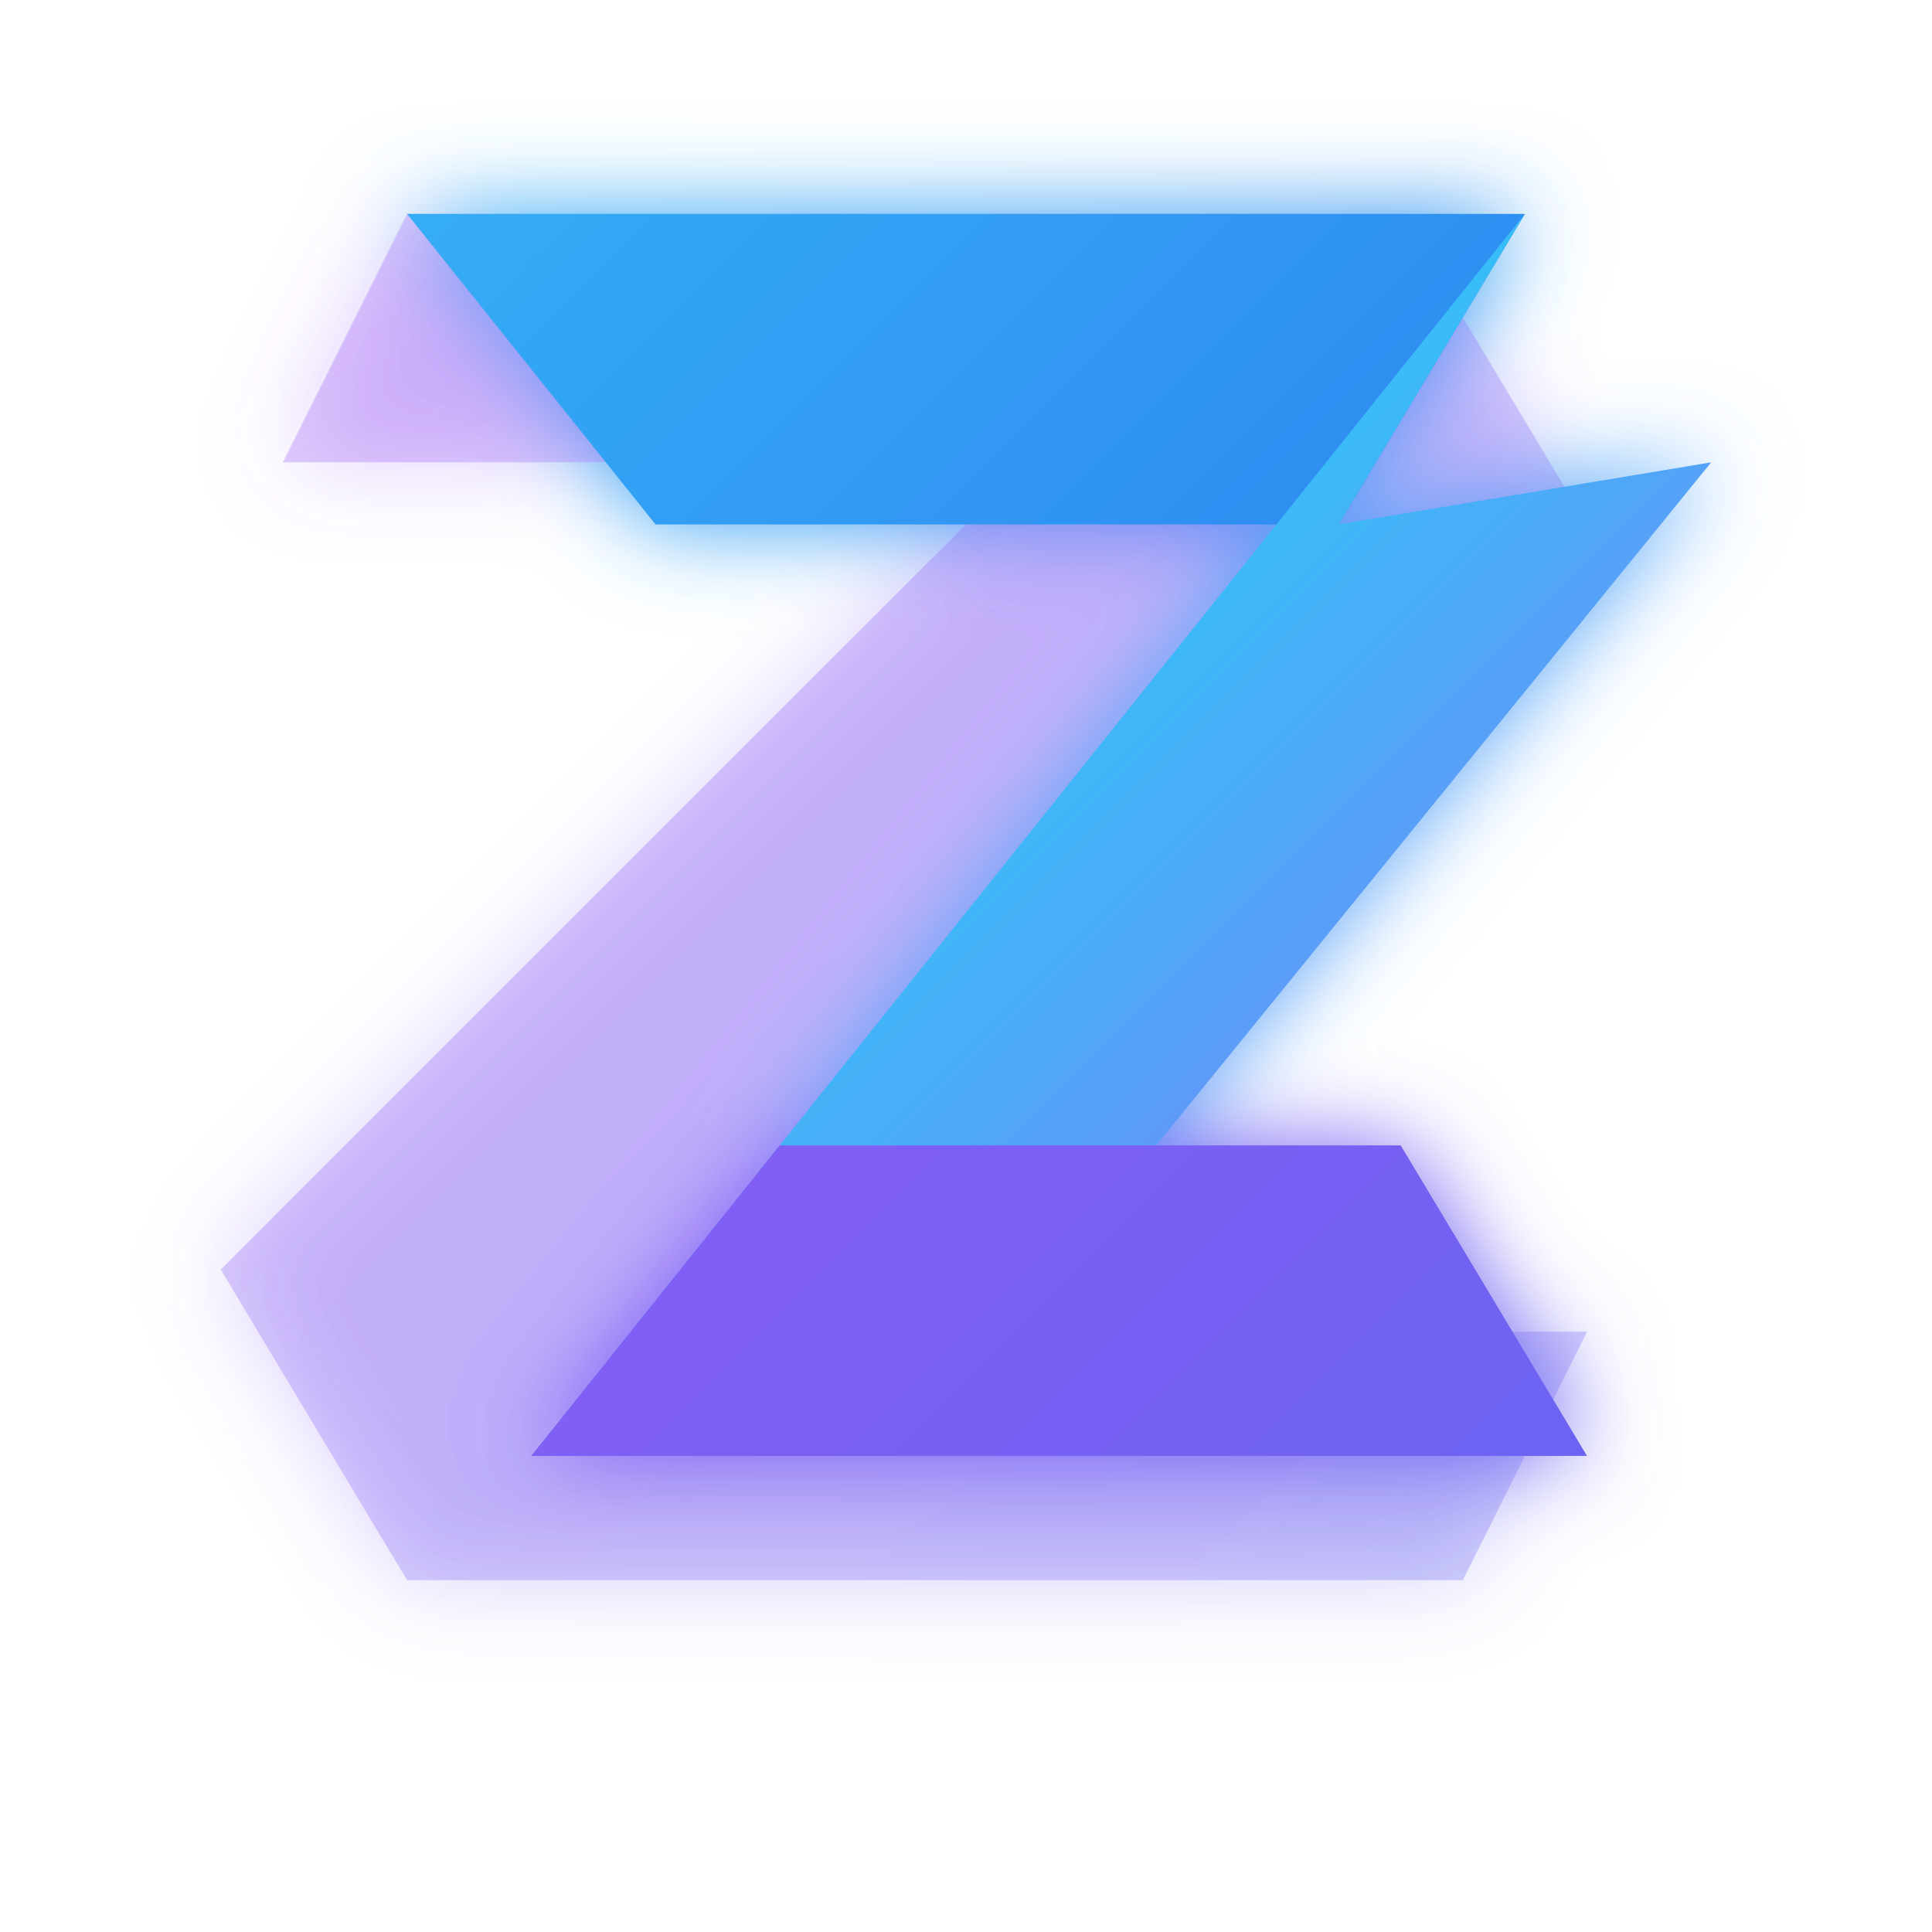
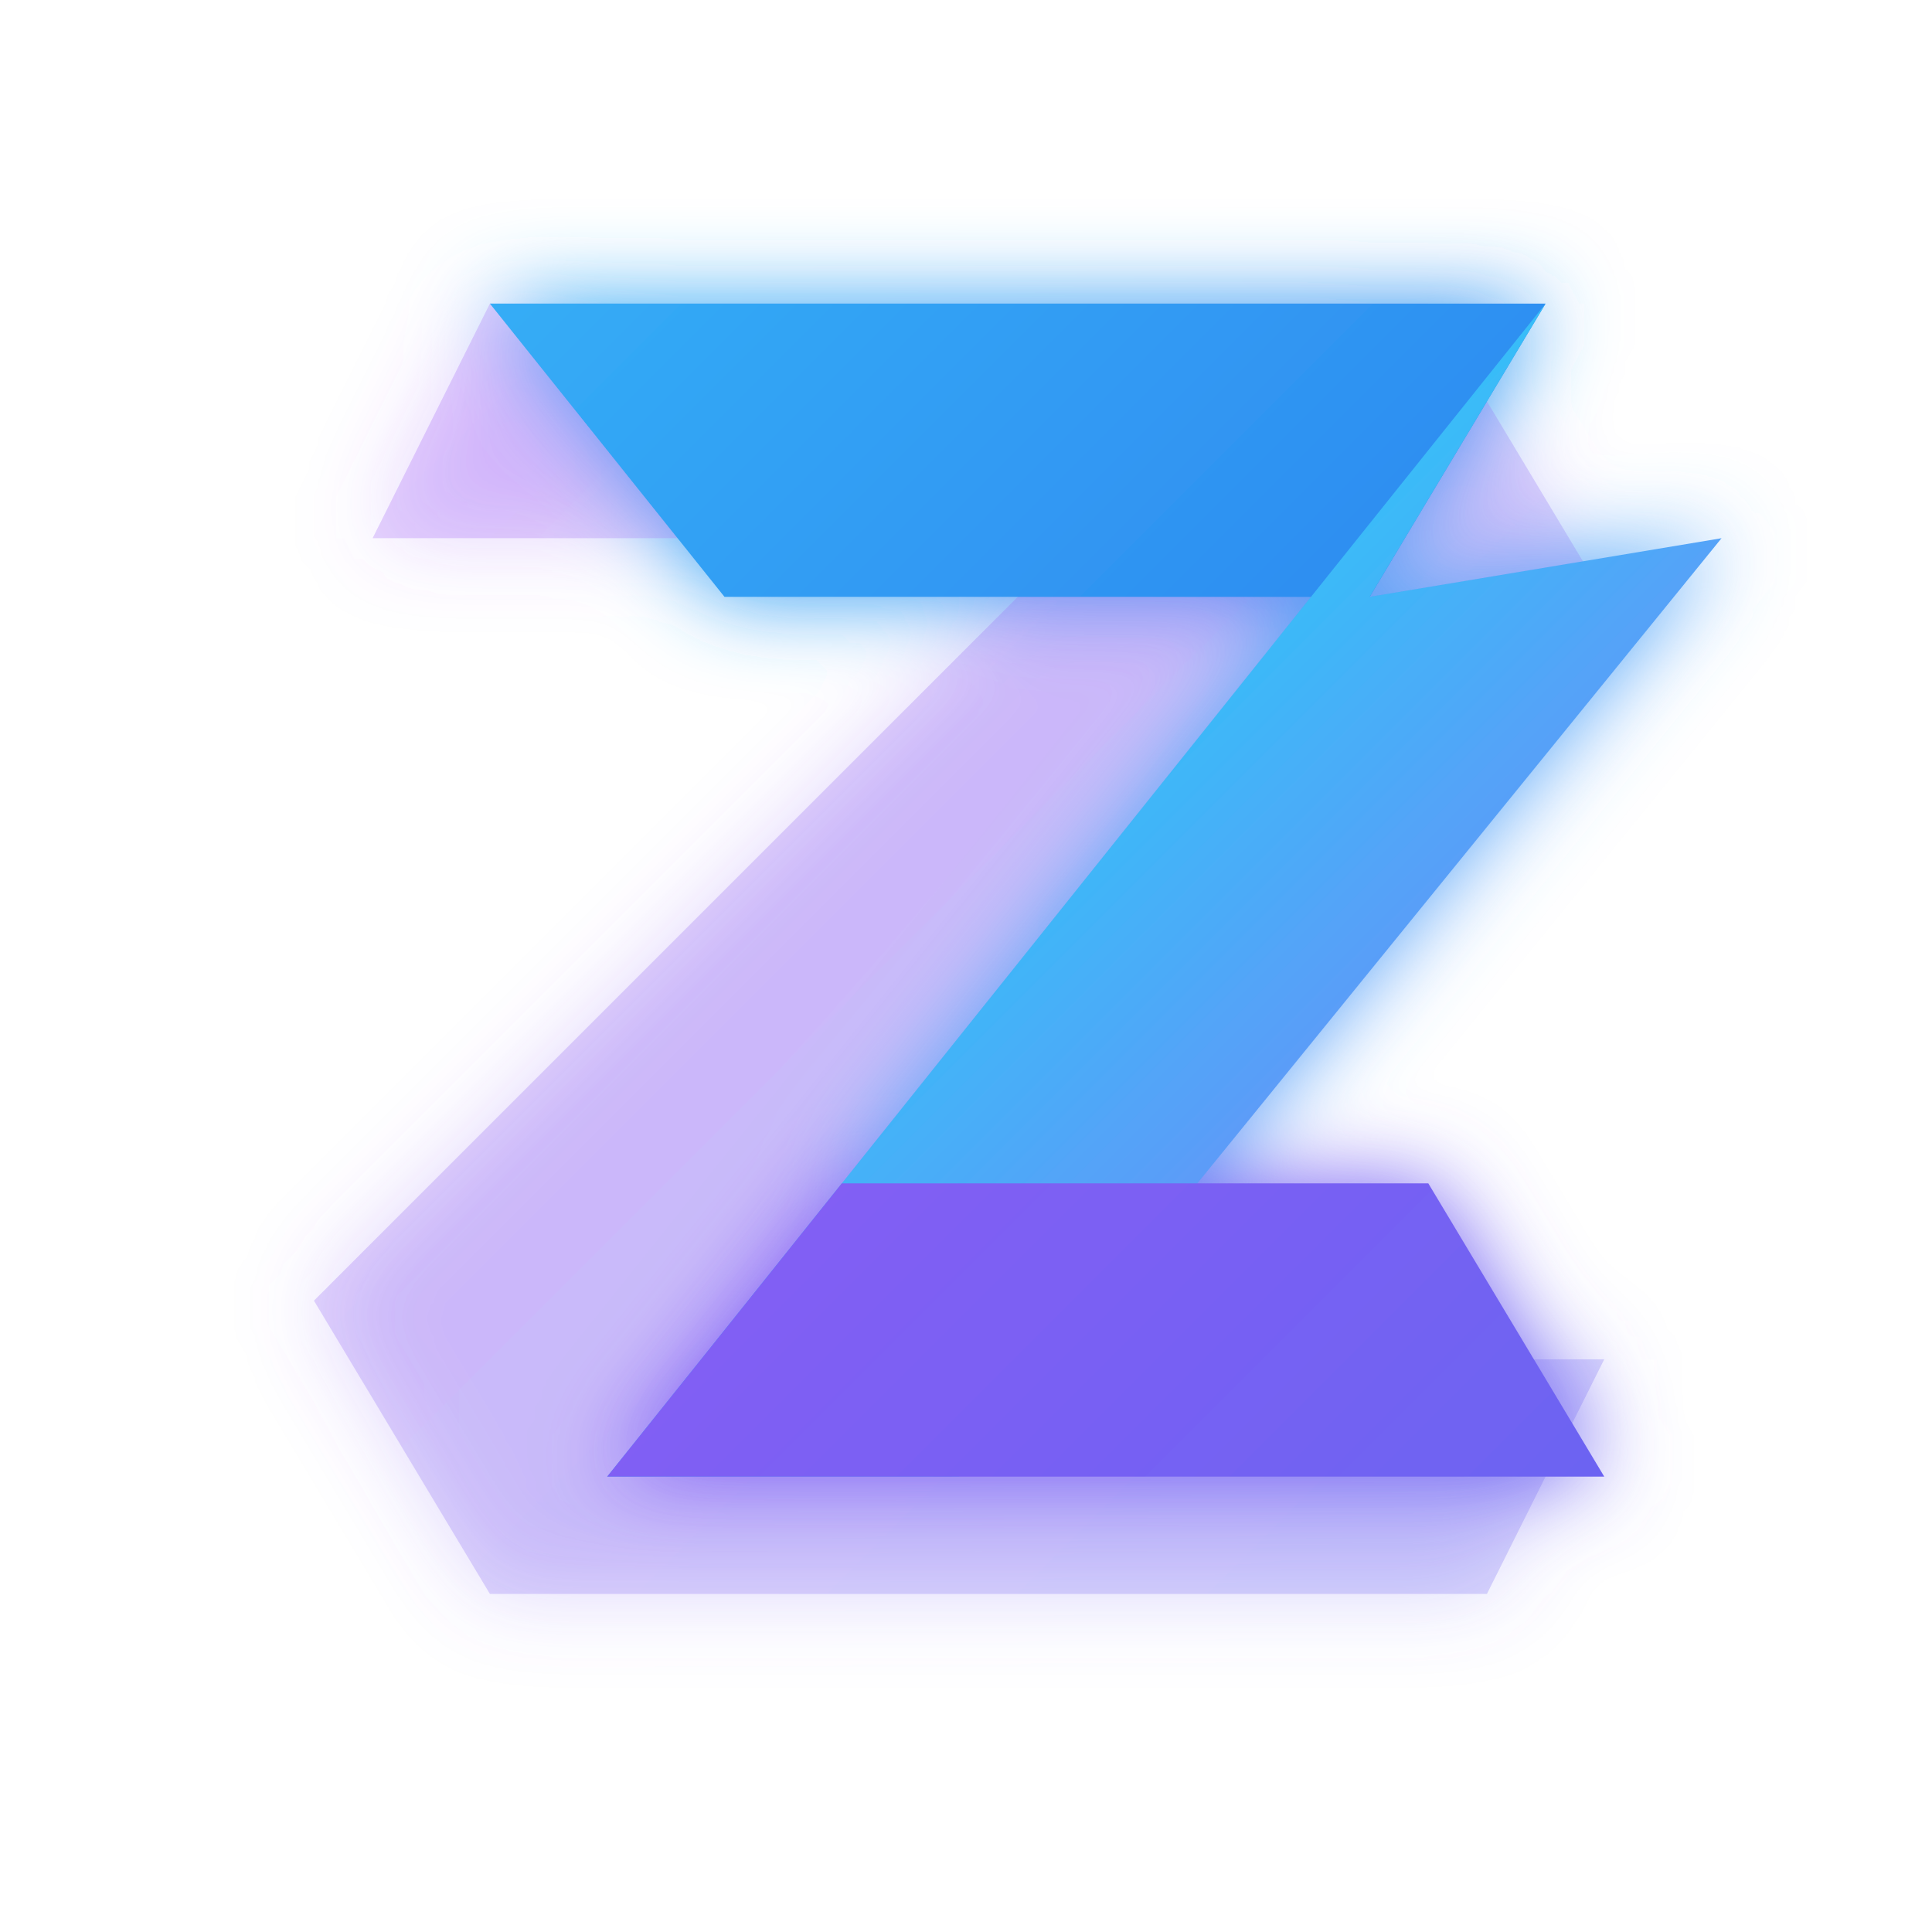
- <svg xmlns="http://www.w3.org/2000/svg" width="56" height="56" viewBox="0 0 56 56" fill="none">
+ <svg xmlns="http://www.w3.org/2000/svg" viewBox="0 0 56 56" width="100%" height="100%" fill="none">
  <defs>
    <linearGradient id="zpCyan" x1="0%" y1="0%" x2="56" y2="56" gradientUnits="userSpaceOnUse">
      <stop offset="0%" stop-color="#38bdf8" />
      <stop offset="100%" stop-color="#2563eb" />
    </linearGradient>
    <linearGradient id="zpLightning" x1="0%" y1="0%" x2="56" y2="56" gradientUnits="userSpaceOnUse">
      <stop offset="0%" stop-color="#00f2fe" />
      <stop offset="50%" stop-color="#38bdf8" />
      <stop offset="100%" stop-color="#a855f7" />
    </linearGradient>
    <linearGradient id="zpViolet" x1="0%" y1="0%" x2="56" y2="56" gradientUnits="userSpaceOnUse">
      <stop offset="0%" stop-color="#a855f7" />
      <stop offset="100%" stop-color="#6366f1" />
    </linearGradient>
    <filter id="zpGlow" x="-20%" y="-20%" width="140%" height="140%">
      <feGaussianBlur stdDeviation="1.5" result="blur" />
      <feComposite in="SourceGraphic" in2="blur" operator="over" />
    </filter>
  </defs>
-   <g transform="translate(1, -1) scale(0.9)" filter="url(#zpGlow)">
-     <path d="M 12,8 L 44,8 L 50,18 L 22,44 L 50,44 L 46,52 L 12,52 L 6,42 L 32,16 L 8,16 Z" fill="url(#zpViolet)" opacity="0.3" />
+   <g transform="translate(4, 2) scale(0.85)" filter="url(#zpGlow)">
+     <path d="M 12,8 L 44,8 L 50,18 L 22,44 L 50,44 L 46,52 L 12,52 L 6,42 L 32,16 L 8,16 Z" fill="url(#zpViolet)" opacity="0.25" />
    <path d="M 12,8 L 48,8 L 42,18 L 20,18 Z" fill="url(#zpCyan)" />
    <path d="M 48,8 L 16,48 L 28,48 L 54,16 L 42,18 Z" fill="url(#zpLightning)" />
    <path d="M 16,48 L 50,48 L 44,38 L 24,38 Z" fill="url(#zpViolet)" />
  </g>
</svg>
